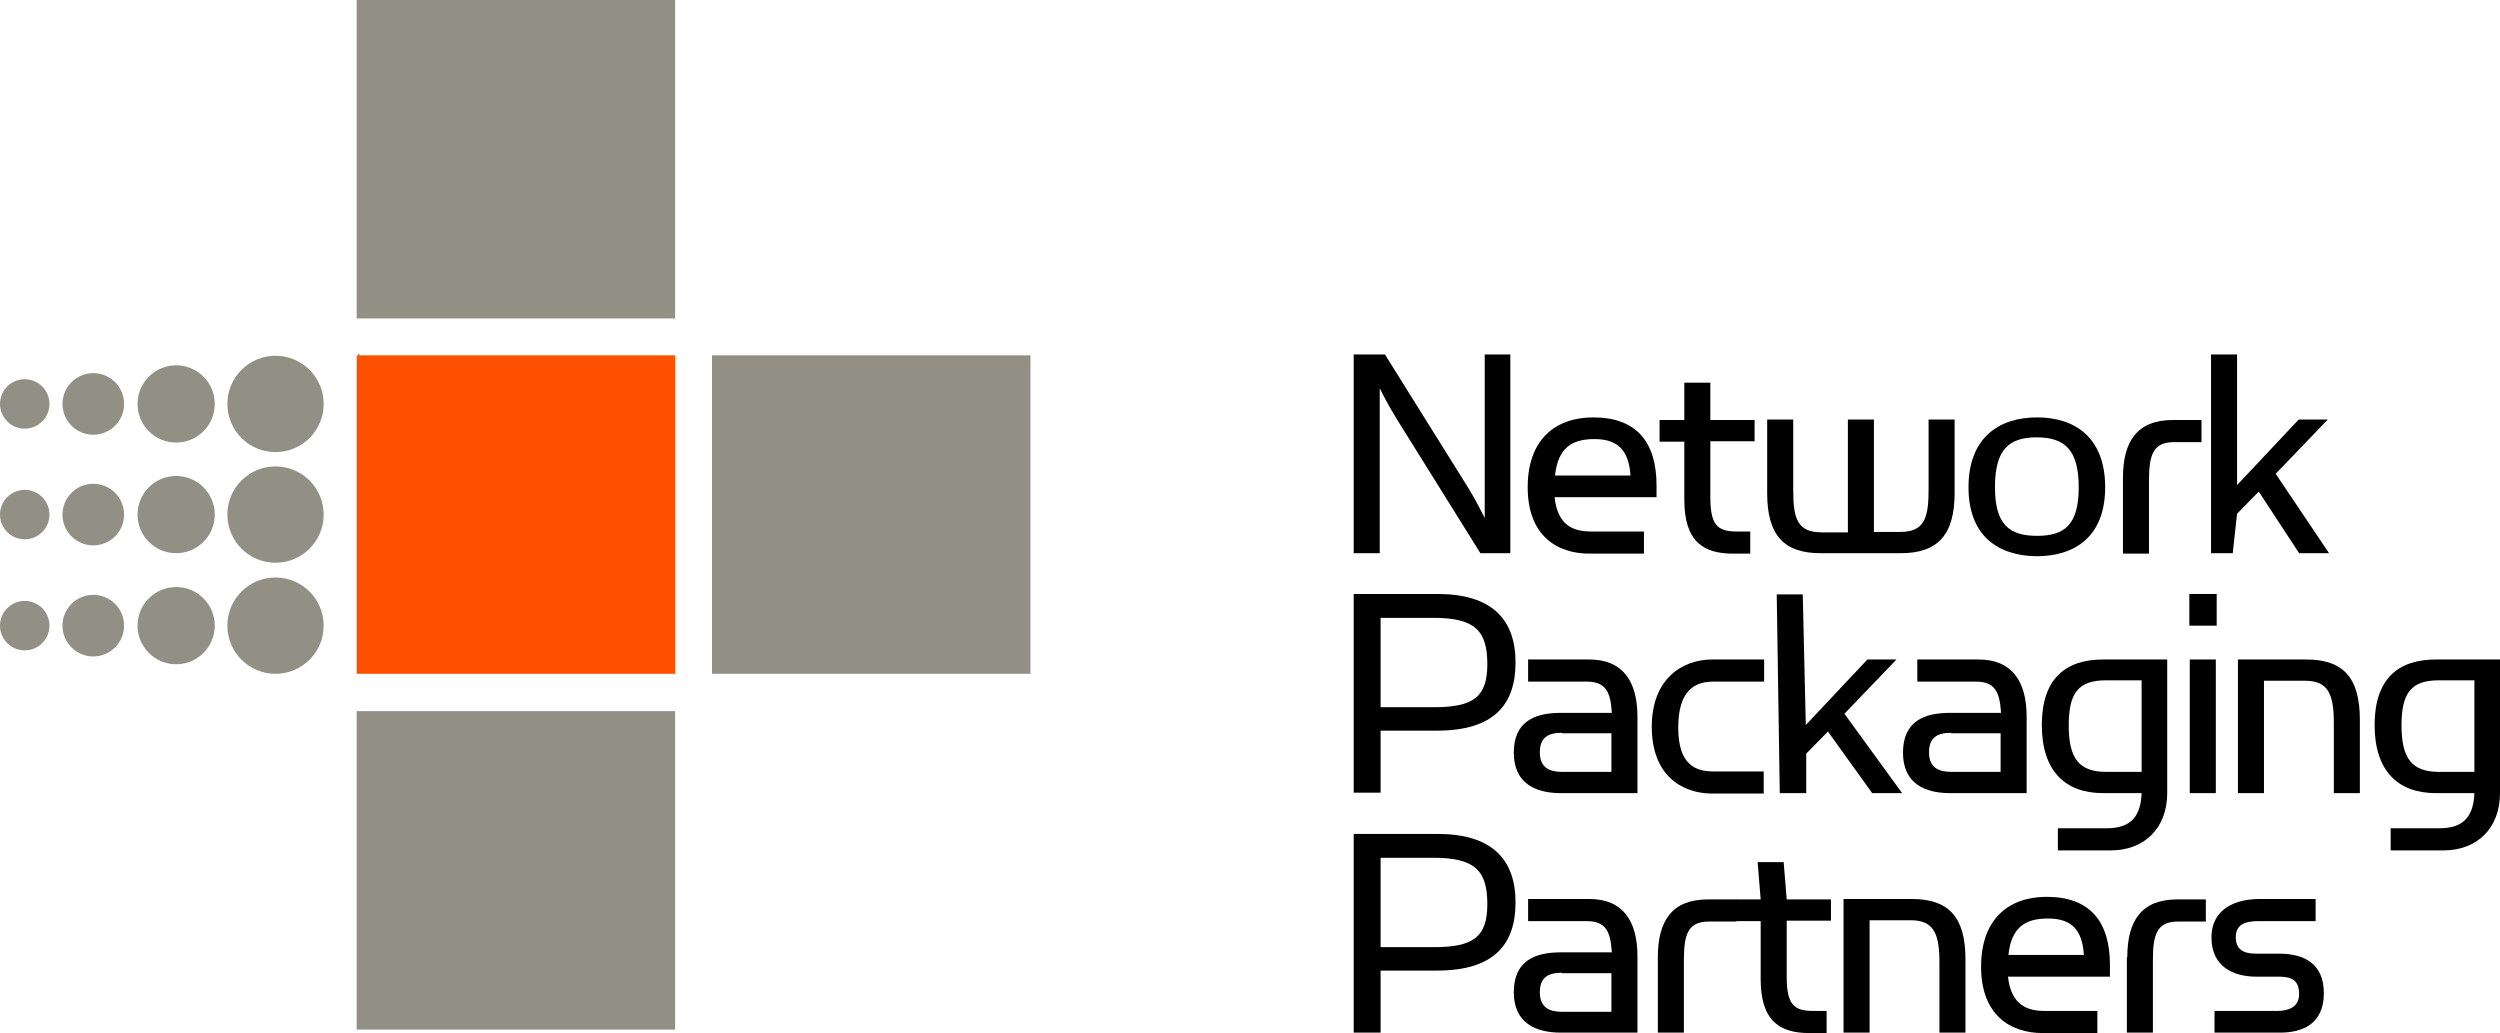
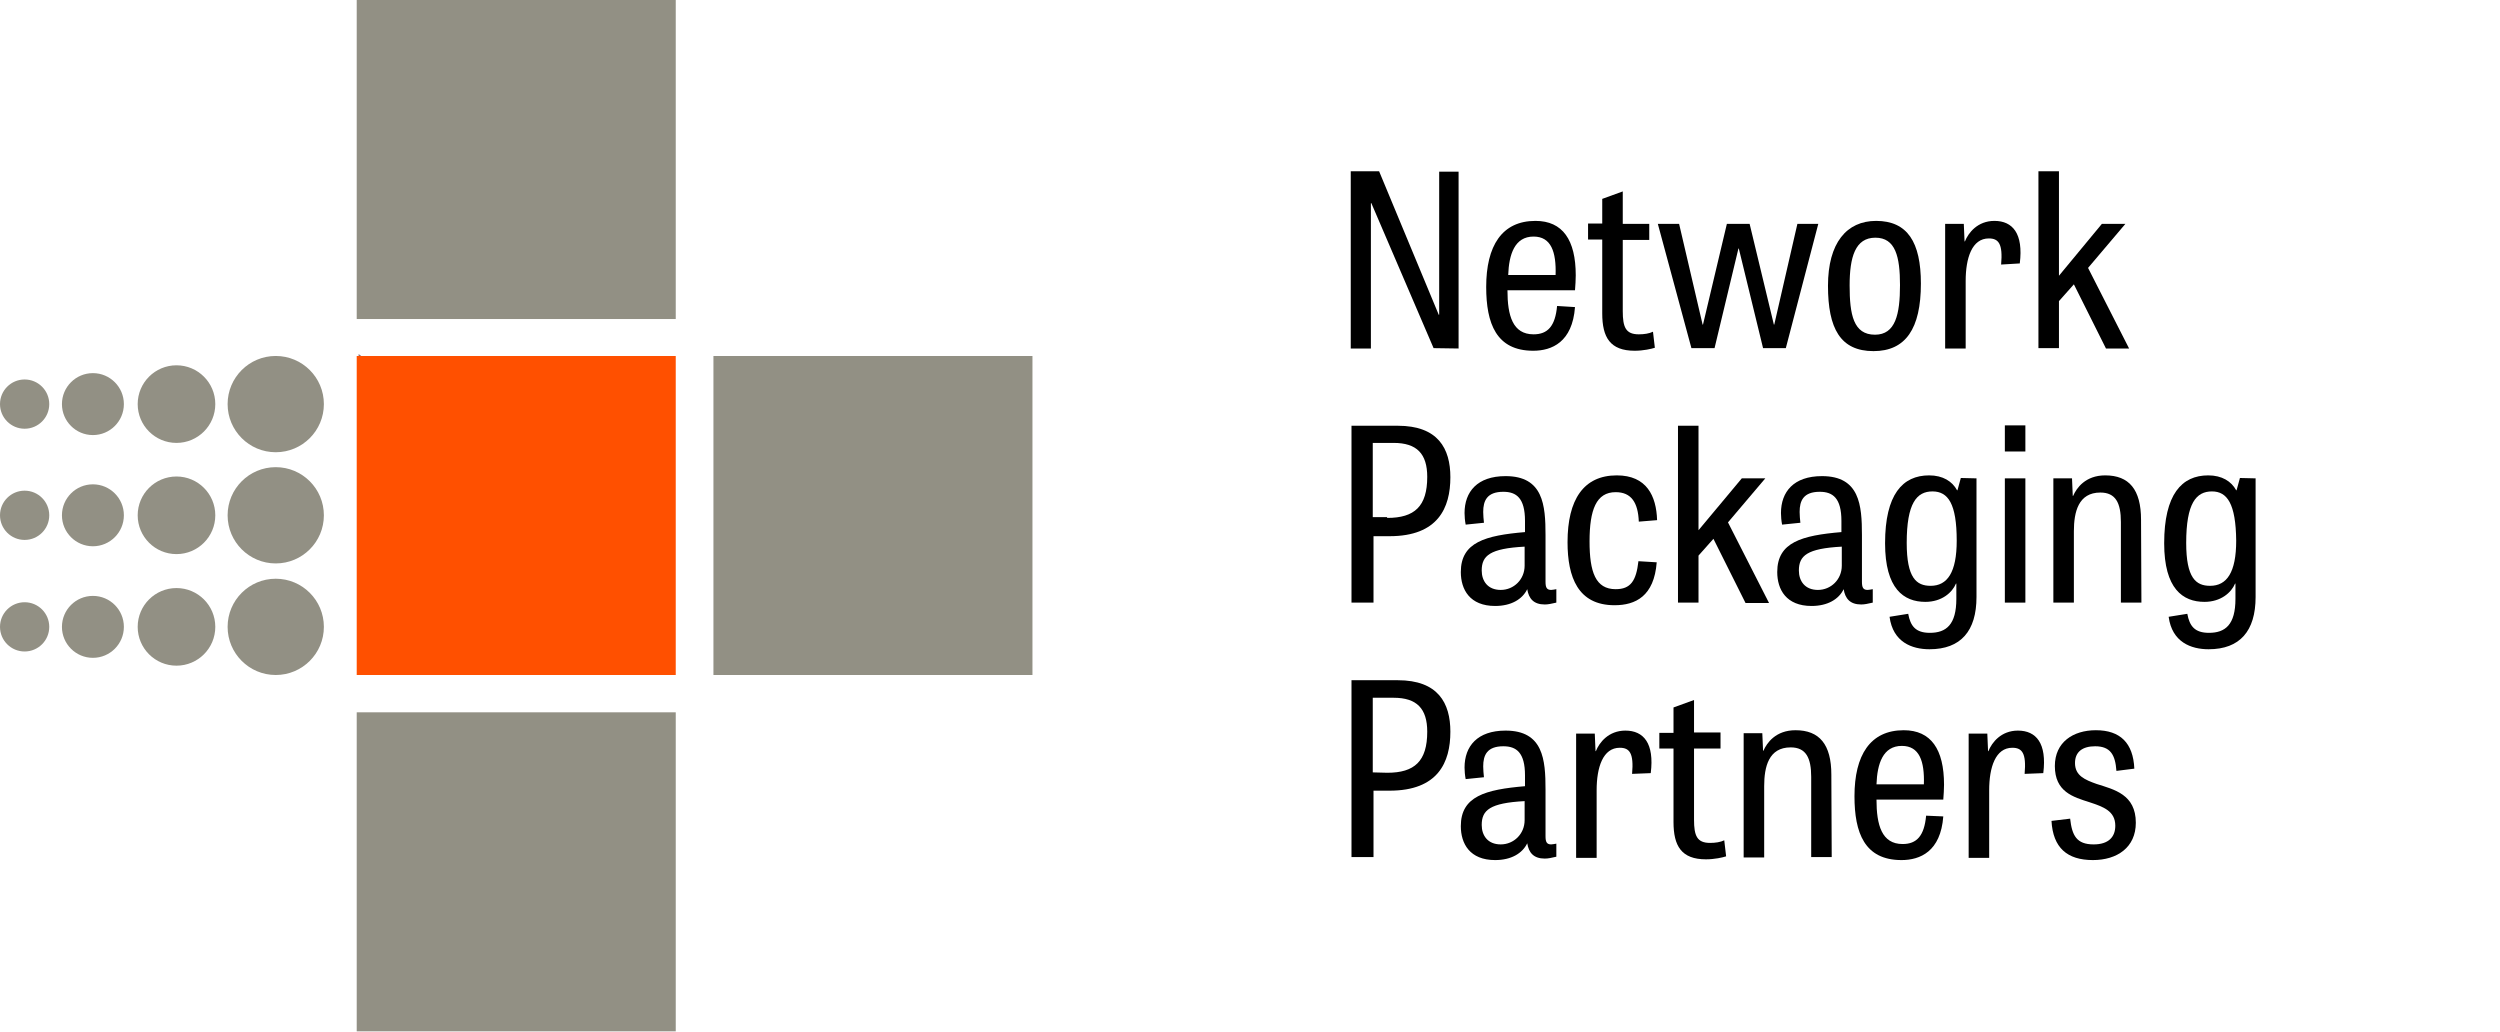
- <svg xmlns="http://www.w3.org/2000/svg" version="1.1" id="Layer_1" x="0px" y="0px" viewBox="0 0 576.2 238" enable-background="new 0 0 576.2 238" xml:space="preserve">
+ <svg xmlns="http://www.w3.org/2000/svg" version="1.1" id="Layer_1" x="0px" y="0px" viewBox="0 271.8 670 276.4" enable-background="new 0 271.8 670 276.4" xml:space="preserve">
  <g>
    <g>
-       <rect x="82.2" y="163.9" fill="#929084" width="73.4" height="73.4" />
-     </g>
-     <path fill="#FF5000" d="M155.6,81.9c0,0-68,0-73.4,0c0,5.4,0,73.4,0,73.4h73.4V81.9z" />
-     <path fill="#929084" d="M237.5,81.9c0,0-68,0-73.4,0c0,5.4,0,73.4,0,73.4h73.4V81.9z" />
-     <path fill="#8A7277" d="M82.5,81.5c0.2,0.1,0.4,0.3,0.6,0.4c-0.2,0-0.4,0-0.6,0C82.5,81.8,82.5,81.6,82.5,81.5z" />
-     <rect x="82.2" y="0" fill="#929084" width="73.4" height="73.4" />
-     <g>
      <g>
-         <circle fill="#929084" cx="63.5" cy="93.1" r="11.1" />
-         <circle fill="#929084" cx="40.6" cy="93.1" r="8.9" />
-         <circle fill="#929084" cx="21.5" cy="93.1" r="7.1" />
-         <circle fill="#929084" cx="5.7" cy="93.1" r="5.7" />
+         <rect x="95.6" y="462.7" fill="#929084" width="85.5" height="85.5" />
      </g>
+       <path fill="#FF5000" d="M181.1,367.2c0,0-79.2,0-85.5,0c0,6.3,0,85.5,0,85.5h85.5V367.2L181.1,367.2z" />
+       <path fill="#929084" d="M276.7,367.2c0,0-79.2,0-85.5,0c0,6.3,0,85.5,0,85.5h85.5V367.2z" />
+       <path fill="#8A7277" d="M96.1,366.7c0.2,0.1,0.5,0.3,0.7,0.5c-0.2,0-0.5,0-0.7,0C96.1,367.1,96.1,366.8,96.1,366.7z" />
+       <rect x="95.6" y="271.8" fill="#929084" width="85.5" height="85.5" />
      <g>
-         <circle fill="#929084" cx="63.5" cy="144.2" r="11.1" />
-         <circle fill="#929084" cx="40.6" cy="144.2" r="8.9" />
-         <circle fill="#929084" cx="21.5" cy="144.2" r="7.1" />
-         <circle fill="#929084" cx="5.7" cy="144.2" r="5.7" />
-       </g>
-       <g>
-         <circle fill="#929084" cx="63.5" cy="118.6" r="11.1" />
-         <circle fill="#929084" cx="40.6" cy="118.6" r="8.9" />
-         <circle fill="#929084" cx="21.5" cy="118.6" r="7.1" />
-         <circle fill="#929084" cx="5.7" cy="118.6" r="5.7" />
+         <g>
+           <circle fill="#929084" cx="73.9" cy="380.1" r="12.9" />
+           <circle fill="#929084" cx="47.3" cy="380.1" r="10.4" />
+           <circle fill="#929084" cx="24.9" cy="380.1" r="8.3" />
+           <circle fill="#929084" cx="6.6" cy="380.1" r="6.6" />
+         </g>
+         <g>
+           <circle fill="#929084" cx="73.9" cy="439.8" r="12.9" />
+           <circle fill="#929084" cx="47.3" cy="439.8" r="10.4" />
+           <circle fill="#929084" cx="24.9" cy="439.8" r="8.3" />
+           <circle fill="#929084" cx="6.6" cy="439.8" r="6.6" />
+         </g>
+         <g>
+           <circle fill="#929084" cx="73.9" cy="409.9" r="12.9" />
+           <circle fill="#929084" cx="47.3" cy="409.9" r="10.4" />
+           <circle fill="#929084" cx="24.9" cy="409.9" r="8.3" />
+           <circle fill="#929084" cx="6.6" cy="409.9" r="6.6" />
+         </g>
      </g>
    </g>
-   </g>
-   <g>
-     <path d="M312,81.7h7.2l19.3,30.9c1.9,3.1,3.7,6.8,3.7,6.8V81.7h5.9v45.8h-6.9l-19.2-30.8c-2.3-3.7-4-7.2-4-7.2v38H312V81.7z" />
-     <path d="M366.7,122.5h12.2v5.1h-12.6c-7.5,0-14.2-4.2-14.2-15.3s6.5-16.1,15.1-16.1c9.9,0,14.6,5.6,14.6,15.7v2.7h-6   c0,0-17.4,0-17.5,0C359,121.1,362.6,122.5,366.7,122.5z M367.5,101.2c-5.1,0-8.4,1.9-9.1,8.4h17.4   C375.4,103.8,372.9,101.2,367.5,101.2z" />
-     <path d="M382.5,101.7v-4.9h5.7v-8.6h6v8.6h10.2v4.9h-10.2v12.9c0,6.2,1.5,7.9,6,7.9h3.2v5.1h-4c-6.7,0-11.2-2.7-11.2-12.4v-13.4   H382.5z" />
-     <path d="M407.3,113.7V96.7h6V113c0,6.6,1,9.7,6.6,9.7h6V96.7h6v25.9h6c5.6,0,6.6-3.1,6.6-9.7V96.7h6v16.9c0,9.7-3.9,13.9-12.4,13.9   h-18.5C411.2,127.5,407.3,123.4,407.3,113.7z" />
-     <path d="M453.7,112.3c0-11.3,6.9-16.1,15.8-16.1c8.9,0,15.7,4.8,15.7,16.1s-6.9,15.9-15.8,15.9   C460.6,128.1,453.7,123.6,453.7,112.3z M479.1,112.3c0-8.6-3.2-11.5-9.7-11.5c-6.4,0-9.6,2.8-9.6,11.5c0,8.6,3.3,11.2,9.7,11.2   C475.8,123.5,479.1,121,479.1,112.3z" />
-     <path d="M489.3,110.1c0-8.4,3.3-13.3,11.5-13.3h6.6v5.1h-6.3c-4.8,0-5.8,2.8-5.8,8.9v16.8h-6V110.1z" />
-     <path d="M514.6,127.5h-5V81.7h6v30.1l14.2-15.1h6.7l-12,12.5l12.3,18.3h-6.9l-9.3-14.2l-5,5.1L514.6,127.5z" />
-     <path d="M312,136.9h19.3c12.5,0,18,5.8,18,15.8c0,9.8-5.1,15.7-18.1,15.7h-13v14.3H312V136.9z M330.4,163c9,0,12.4-2.2,12.4-9.9   c0-7.7-2.8-10.7-12.4-10.7h-12.2V163H330.4z" />
-     <path d="M365.7,157.1h-13.5V152h14.1c7.7,0,11.1,5,11.1,13.2v17.6h-17.7c-5.7,0-10.8-2.2-10.8-9.3c0-7.2,4.8-9.2,10.8-9.2h11.8   C371.2,159.6,370.2,157.1,365.7,157.1z M360,168.9c-3.1,0-5.1,1-5.1,4.5c0,3.5,2.2,4.5,5.1,4.5h11.4v-8.9H360z" />
-     <path d="M380.7,167.5c0-11.1,7.1-15.5,13.9-15.5h12v5.1h-11.7c-4.2,0-8.1,1.9-8.1,10.6c0,8.6,4,10.1,8.1,10.1h11.6v5.1h-12.1   C387.5,182.8,380.7,178.6,380.7,167.5z" />
-     <path d="M416.2,182.8h-6l-0.7-45.8h6l0.7,30.1l14.2-15.1h6.7l-12,12.5l13.3,18.3h-6.9l-10.2-14.2l-5,5.1V182.8z" />
-     <path d="M455.4,157.1h-13.5V152H456c7.7,0,11.1,5,11.1,13.2v17.6h-17.7c-5.7,0-10.8-2.2-10.8-9.3c0-7.2,4.8-9.2,10.8-9.2h11.8   C460.9,159.6,459.9,157.1,455.4,157.1z M449.7,168.9c-3.1,0-5.1,1-5.1,4.5c0,3.5,2.2,4.5,5.1,4.5h11.4v-8.9H449.7z" />
-     <path d="M484.7,182.8c-8.7,0-14.1-5.1-14.1-15.7S476,152,484.7,152h14.8v30.8c0,8.1-5.3,13.2-13,13.2h-12.2v-5.1h11.3   c6,0,7.8-3.3,8-8.1H484.7z M493.6,156.8h-8.2c-6.3,0-8.6,2.8-8.6,10.4c0,7.6,2.4,10.7,8.6,10.7h8.2V156.8z" />
-     <path d="M504.6,136.9h6.3v7.3h-6.3V136.9z M504.7,152h6v30.8h-6V152z" />
-     <path d="M515.8,152h15.7c8.6,0,12.4,4.2,12.4,13.9v16.9h-6v-16.2c0-6.6-1.3-9.7-6.6-9.7h-9.5v25.9h-6V152z" />
-     <path d="M561.4,182.8c-8.7,0-14.1-5.1-14.1-15.7s5.4-15.1,14.1-15.1h14.8v30.8c0,8.1-5.3,13.2-13,13.2H551v-5.1h11.3   c6,0,7.8-3.3,8-8.1H561.4z M570.3,156.8h-8.2c-6.3,0-8.6,2.8-8.6,10.4c0,7.6,2.4,10.7,8.6,10.7h8.2V156.8z" />
-     <path d="M312,192.2h19.3c12.5,0,18,5.8,18,15.8c0,9.8-5.1,15.7-18.1,15.7h-13V238H312V192.2z M330.4,218.3c9,0,12.4-2.2,12.4-9.9   c0-7.7-2.8-10.7-12.4-10.7h-12.2v20.6H330.4z" />
-     <path d="M365.7,212.3h-13.5v-5.1h14.1c7.7,0,11.1,5,11.1,13.2V238h-17.7c-5.7,0-10.8-2.2-10.8-9.3c0-7.2,4.8-9.2,10.8-9.2h11.8   C371.2,214.8,370.2,212.3,365.7,212.3z M360,224.2c-3.1,0-5.1,1-5.1,4.5s2.2,4.5,5.1,4.5h11.4v-8.9H360z" />
-     <path d="M382.1,220.6c0-8.4,3.3-13.3,11.5-13.3h6.6v5.1h-6.3c-4.8,0-5.8,2.8-5.8,8.9V238h-6V220.6z" />
-     <path d="M400.1,212.2v-4.9h5.7l-0.7-8.6h6l0.7,8.6H422v4.9h-10.2v12.9c0,6.2,1.5,7.9,6,7.9h3.2v5.1h-4c-6.7,0-11.2-2.7-11.2-12.4   v-13.4H400.1z" />
-     <path d="M424.9,207.2h15.7c8.6,0,12.4,4.2,12.4,13.9V238h-6v-16.2c0-6.6-1.3-9.7-6.6-9.7h-9.5V238h-6V207.2z" />
-     <path d="M471.2,233h12.2v5.1h-12.6c-7.5,0-14.2-4.2-14.2-15.3c0-11.1,6.5-16.1,15.1-16.1c9.9,0,14.6,5.6,14.6,15.7v2.7h-6   c0,0-17.4,0-17.5,0C463.5,231.6,467.2,233,471.2,233z M472,211.7c-5.1,0-8.4,1.9-9.1,8.4h17.4C479.9,214.3,477.5,211.7,472,211.7z" />
-     <path d="M490.3,220.6c0-8.4,3.3-13.3,11.5-13.3h6.6v5.1H502c-4.8,0-5.8,2.8-5.8,8.9V238h-6V220.6z" />
-     <path d="M510.3,233h14.5c2.4,0,5.1-0.7,5.1-3.9c0-3.3-1.9-4-4.7-4h-5.2c-5.1,0-10.3-2.2-10.3-9c0-6.9,5.9-8.9,11.1-8.9h12.9v5.1   h-13.3c-3.1,0-5.1,0.9-5.1,3.7c0,2.7,1.6,3.8,4.6,3.8h5.4c5.5,0,10.3,2.1,10.3,9.1c0,7.1-4.9,9.1-10.1,9.1h-15.1V233z" />
+     <g>
+       <path d="M384.2,365.1l-16.7-38.9l-0.1,0.1v38.9H362v-47.5h7.6l16,38.5l0.1-0.1v-38.3h5.2v47.4L384.2,365.1L384.2,365.1z" />
+       <path d="M422.1,354.1c-0.7,9.4-6.2,11.7-11.2,11.7c-9.9,0-12.6-7.3-12.6-17.1c0-11,4.2-17.7,13.2-17.7c7.3,0,10.8,5.1,10.8,14.6    c0,1.3-0.1,2.6-0.2,4H404c0,6.8,1.4,11.8,7,11.8c3.8,0,5.8-2.2,6.3-7.6L422.1,354.1z M416.9,345.5c0.2-6.2-1.2-10.3-5.9-10.3    c-5.1,0-6.6,4.8-6.8,10.3H416.9z" />
+       <path d="M425.6,331.7h3.8v-6.6l5.5-2v8.7h7.1v4.3h-7.1v19.1c0,4.3,0.8,6.2,4.3,6.2c1.4,0,2.8-0.2,3.8-0.7l0.5,4.3    c-0.9,0.3-3.1,0.8-5.4,0.8c-6.6,0-8.7-3.6-8.7-10V336h-3.8L425.6,331.7L425.6,331.7z" />
+       <path d="M453.3,365.1l-9-33.3h5.7l6.3,27h0.1l6.4-27h6.1l6.5,27h0.1l6.2-27h5.6l-8.7,33.3h-6.1l-6.5-26.7h-0.1l-6.4,26.7H453.3z" />
+       <path d="M489.9,348.4c0-11.5,5-17.4,12.9-17.4c8.4,0,12,5.7,12,16.8c0,12.1-4.1,18.1-12.7,18.1    C493.2,365.9,489.9,359.8,489.9,348.4z M509.2,348.2c0-7.6-1.2-12.7-6.6-12.7s-6.9,5.2-6.9,12.8c0,7.8,1,13.2,6.8,13.2    C508,361.5,509.2,356,509.2,348.2z" />
+       <path d="M536.3,342.7c0.5-5.6-0.7-7-3.3-7c-4.5,0-6.2,5.2-6.2,11.4v18.1h-5.5v-33.4h5l0.2,4.7h0.1c0.9-2.3,3.4-5.5,7.9-5.5    c4.9,0,7.8,3.4,6.8,11.4L536.3,342.7z" />
+       <path d="M551.8,345.7l11.5-13.9h6.3l-10,11.8l11,21.6h-6.2l-8.6-17.2l-4,4.5v12.6h-5.5v-47.4h5.5V345.7L551.8,345.7z" />
+       <path d="M368,433.3h-5.8v-47.4h12.4c10.8,0,14.1,6.1,14.1,13.8c0,8.2-3.3,15.8-16.3,15.8h-4.3v17.8H368z M371.8,410.6    c7.3,0,10.7-3.1,10.7-11c0-6.2-2.8-9.1-9-9.1h-5.6v19.9h3.8L371.8,410.6L371.8,410.6z" />
+       <path d="M417.1,433.3c-1.3,0.3-2.2,0.5-3.1,0.5c-3,0-4.3-1.6-4.7-4.1c-1.3,2.7-4.3,4.5-8.6,4.5c-6.8,0-9.2-4.4-9.2-9.1    c0-8,6.6-9.8,17.2-10.7v-3c0-6.1-2.3-7.8-5.8-7.8c-4.4,0-5.4,2.4-5.4,5.4c0,0.9,0.1,2,0.2,2.9l-4.9,0.5c-0.2-1-0.3-2.2-0.3-3.1    c0-5.7,3.4-9.9,11-9.9c10.1,0,10.7,7.8,10.7,15.8v12.5c0,1.5,0.3,2.2,1.5,2.2c0.3,0,0.8-0.1,1.4-0.2L417.1,433.3L417.1,433.3z     M408.6,418.3c-9.3,0.5-11.5,2.4-11.5,6.4c0,2.8,1.6,5.2,5.1,5.2c3.5,0,6.4-2.8,6.4-6.5V418.3z" />
+       <path d="M439.2,411.6c-0.2-5.1-2-7.9-6.2-7.9c-5.2,0-7,4.7-7,13.2c0,8.2,1.6,12.8,7,12.8c4,0,5.5-2.2,6.1-7.5l4.9,0.3    c-0.7,9.1-5.7,11.5-11.3,11.5c-9.8,0-12.6-7.5-12.6-16.9c0-11.4,4.3-17.9,13.2-17.9c8,0,10.6,5.5,10.8,12L439.2,411.6z" />
+       <path d="M455.2,413.9l11.6-13.9h6.3l-10,11.8l11,21.6h-6.3l-8.6-17.2l-4,4.5v12.6h-5.5v-47.4h5.5V413.9z" />
+       <path d="M501.9,433.3c-1.3,0.3-2.2,0.5-3.1,0.5c-3,0-4.3-1.6-4.7-4.1c-1.3,2.7-4.3,4.5-8.6,4.5c-6.8,0-9.2-4.4-9.2-9.1    c0-8,6.6-9.8,17.2-10.7v-3c0-6.1-2.3-7.8-5.8-7.8c-4.4,0-5.4,2.4-5.4,5.4c0,0.9,0.1,2,0.2,2.9l-4.9,0.5c-0.2-1-0.3-2.2-0.3-3.1    c0-5.7,3.4-9.9,11-9.9c10.1,0,10.7,7.8,10.7,15.8v12.5c0,1.5,0.3,2.2,1.5,2.2c0.3,0,0.8-0.1,1.4-0.2L501.9,433.3L501.9,433.3z     M493.6,418.3c-9.3,0.5-11.5,2.4-11.5,6.4c0,2.8,1.6,5.2,5.1,5.2c3.5,0,6.4-2.8,6.4-6.5V418.3z" />
+       <path d="M529.7,400v31.8c0,9.1-4.2,14-12.6,14c-4.7,0-9.8-1.9-10.7-8.7l5-0.8c0.6,3.3,2,5.1,5.8,5.1c4.4,0,7.1-2.2,7.1-9.1v-4.1    h-0.1c-1,2.4-3.8,4.9-8.2,4.9c-5.8,0-10.8-3.5-10.8-15.7c0-13.1,4.7-18.2,11.8-18.2c3.7,0,6.2,1.6,7.5,4h0.1l0.9-3.3L529.7,400    L529.7,400L529.7,400z M517.9,403.5c-4.2,0-6.9,3.1-6.9,13.8c0,9.4,2.6,11.5,6.4,11.5c4.5,0,7-3.6,7-12.1    C524.4,406.8,522.1,403.5,517.9,403.5z" />
+       <path d="M537.3,385.8h5.5v7h-5.5V385.8z M537.3,400h5.5v33.3h-5.5V400z" />
+       <path d="M573.9,433.3h-5.5v-21.6c0-5.1-1.4-7.9-5.5-7.9c-5.9,0-7.1,5.2-7.1,10.4v19.1h-5.5V400h5l0.2,4.7h0.1    c0.9-2.1,3.3-5.5,8.6-5.5c6.4,0,9.6,3.8,9.6,11.9L573.9,433.3L573.9,433.3z" />
+       <path d="M604.5,400v31.8c0,9.1-4.2,14-12.6,14c-4.7,0-9.8-1.9-10.7-8.7l5-0.8c0.6,3.3,2,5.1,5.8,5.1c4.4,0,7.1-2.2,7.1-9.1v-4.1    H599c-1,2.4-3.8,4.9-8.2,4.9c-5.8,0-10.8-3.5-10.8-15.7c0-13.1,4.7-18.2,11.8-18.2c3.7,0,6.2,1.6,7.5,4h0.1l0.9-3.3L604.5,400    L604.5,400z M592.8,403.5c-4.2,0-6.9,3.1-6.9,13.8c0,9.4,2.6,11.5,6.4,11.5c4.5,0,7-3.6,7-12.1    C599.2,406.8,596.9,403.5,592.8,403.5z" />
+       <path d="M368,501.5h-5.8v-47.4h12.4c10.8,0,14.1,6.1,14.1,13.8c0,8.2-3.3,15.8-16.3,15.8h-4.3v17.8H368z M371.8,478.9    c7.3,0,10.7-3.1,10.7-11c0-6.2-2.8-9.1-9-9.1h-5.6v20L371.8,478.9L371.8,478.9z" />
+       <path d="M417.1,501.4c-1.3,0.3-2.2,0.5-3.1,0.5c-3,0-4.3-1.6-4.7-4.1c-1.3,2.7-4.3,4.5-8.6,4.5c-6.8,0-9.2-4.4-9.2-9.1    c0-8,6.6-9.8,17.2-10.7v-2.9c0-6.1-2.3-7.8-5.8-7.8c-4.4,0-5.4,2.4-5.4,5.4c0,0.9,0.1,2,0.2,2.9l-4.9,0.5c-0.2-1-0.3-2.2-0.3-3.1    c0-5.7,3.4-9.9,11-9.9c10.1,0,10.7,7.8,10.7,15.8v12.5c0,1.5,0.3,2.2,1.5,2.2c0.3,0,0.8-0.1,1.4-0.2L417.1,501.4L417.1,501.4z     M408.6,486.5c-9.3,0.5-11.5,2.4-11.5,6.4c0,2.8,1.6,5.2,5.1,5.2c3.5,0,6.4-2.8,6.4-6.5V486.5z" />
+       <path d="M437.4,479.2c0.5-5.6-0.7-7-3.3-7c-4.5,0-6.2,5.2-6.2,11.4v18.1h-5.5v-33.3h5l0.2,4.7h0.1c0.9-2.3,3.4-5.5,7.9-5.5    c4.9,0,7.8,3.4,6.8,11.4L437.4,479.2z" />
+       <path d="M444.7,468.2h3.8v-6.8l5.5-2v8.7h7.1v4.3H454v19.1c0,4.3,0.8,6.2,4.3,6.2c1.4,0,2.8-0.2,3.8-0.7l0.5,4.3    c-0.9,0.3-3.1,0.8-5.4,0.8c-6.6,0-8.7-3.6-8.7-10v-19.7h-3.8L444.7,468.2L444.7,468.2z" />
+       <path d="M490.9,501.5h-5.5V480c0-5.1-1.4-7.9-5.5-7.9c-5.9,0-7.1,5.2-7.1,10.4v19.1h-5.5v-33.3h5l0.2,4.7h0.1    c0.9-2.1,3.3-5.5,8.6-5.5c6.4,0,9.6,3.8,9.6,11.9L490.9,501.5L490.9,501.5z" />
+       <path d="M520.8,490.6c-0.7,9.4-6.2,11.7-11.2,11.7c-9.9,0-12.6-7.3-12.6-17.1c0-11,4.2-17.7,13.2-17.7c7.3,0,10.8,5.1,10.8,14.6    c0,1.3-0.1,2.6-0.2,4h-17.9c0,6.8,1.4,11.9,7,11.9c3.8,0,5.8-2.2,6.3-7.6L520.8,490.6z M515.6,482c0.2-6.2-1.2-10.3-5.9-10.3    c-5.1,0-6.6,4.8-6.8,10.3H515.6z" />
+       <path d="M542.6,479.2c0.5-5.6-0.7-7-3.3-7c-4.5,0-6.2,5.2-6.2,11.4v18.1h-5.5v-33.3h5l0.2,4.7h0.1c0.9-2.3,3.4-5.5,7.9-5.5    c4.9,0,7.8,3.4,6.8,11.4L542.6,479.2z" />
+       <path d="M567.2,478.4c-0.3-4.3-1.6-6.6-5.7-6.6c-3.4,0-5.4,1.5-5.4,4.5c0,3.4,2.7,4.5,5.8,5.6c4.7,1.5,10.5,2.8,10.5,10.4    c0,6.6-5,10-11.5,10c-6.9,0-10.7-3.3-11.1-10.5l5-0.6c0.5,4.5,1.7,6.9,6.3,6.9c4,0,5.8-2,5.8-5c0-4-3.3-5.1-6.9-6.3    c-4.4-1.4-9.3-2.8-9.3-9.7c0-6.4,4.9-9.6,11-9.6c6.5,0,10,3.4,10.3,10.3L567.2,478.4z" />
+     </g>
  </g>
</svg>
